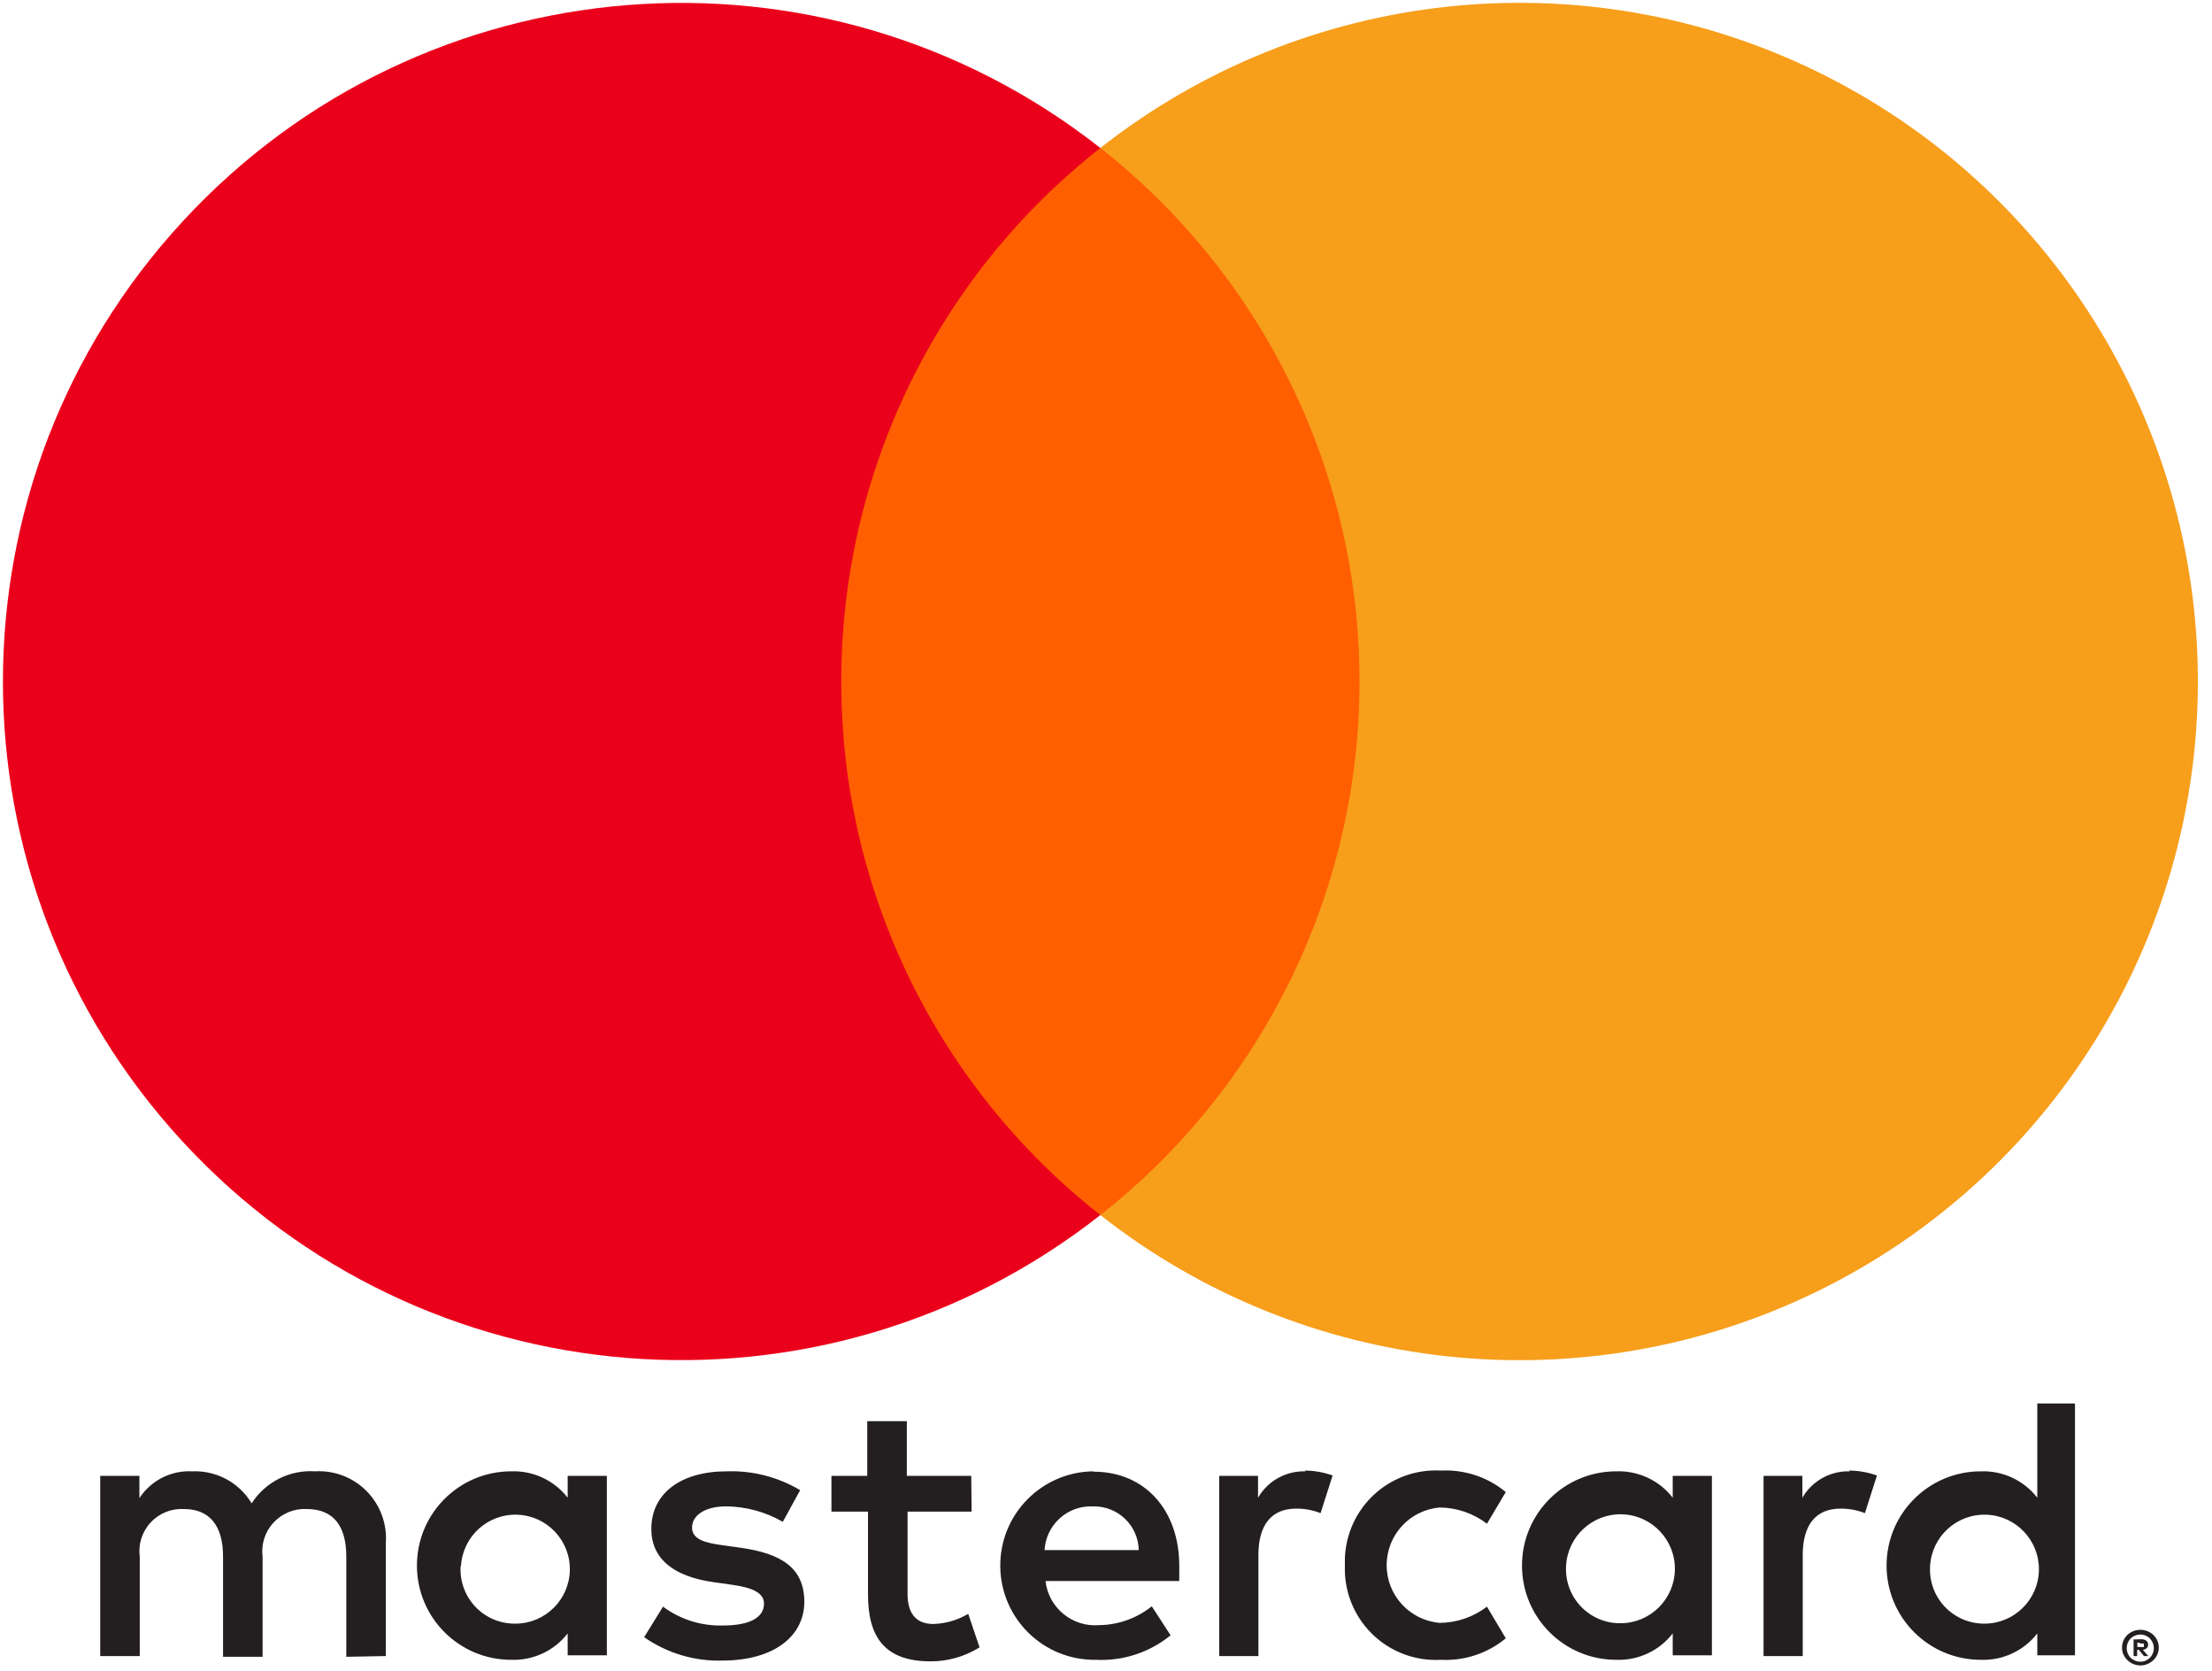
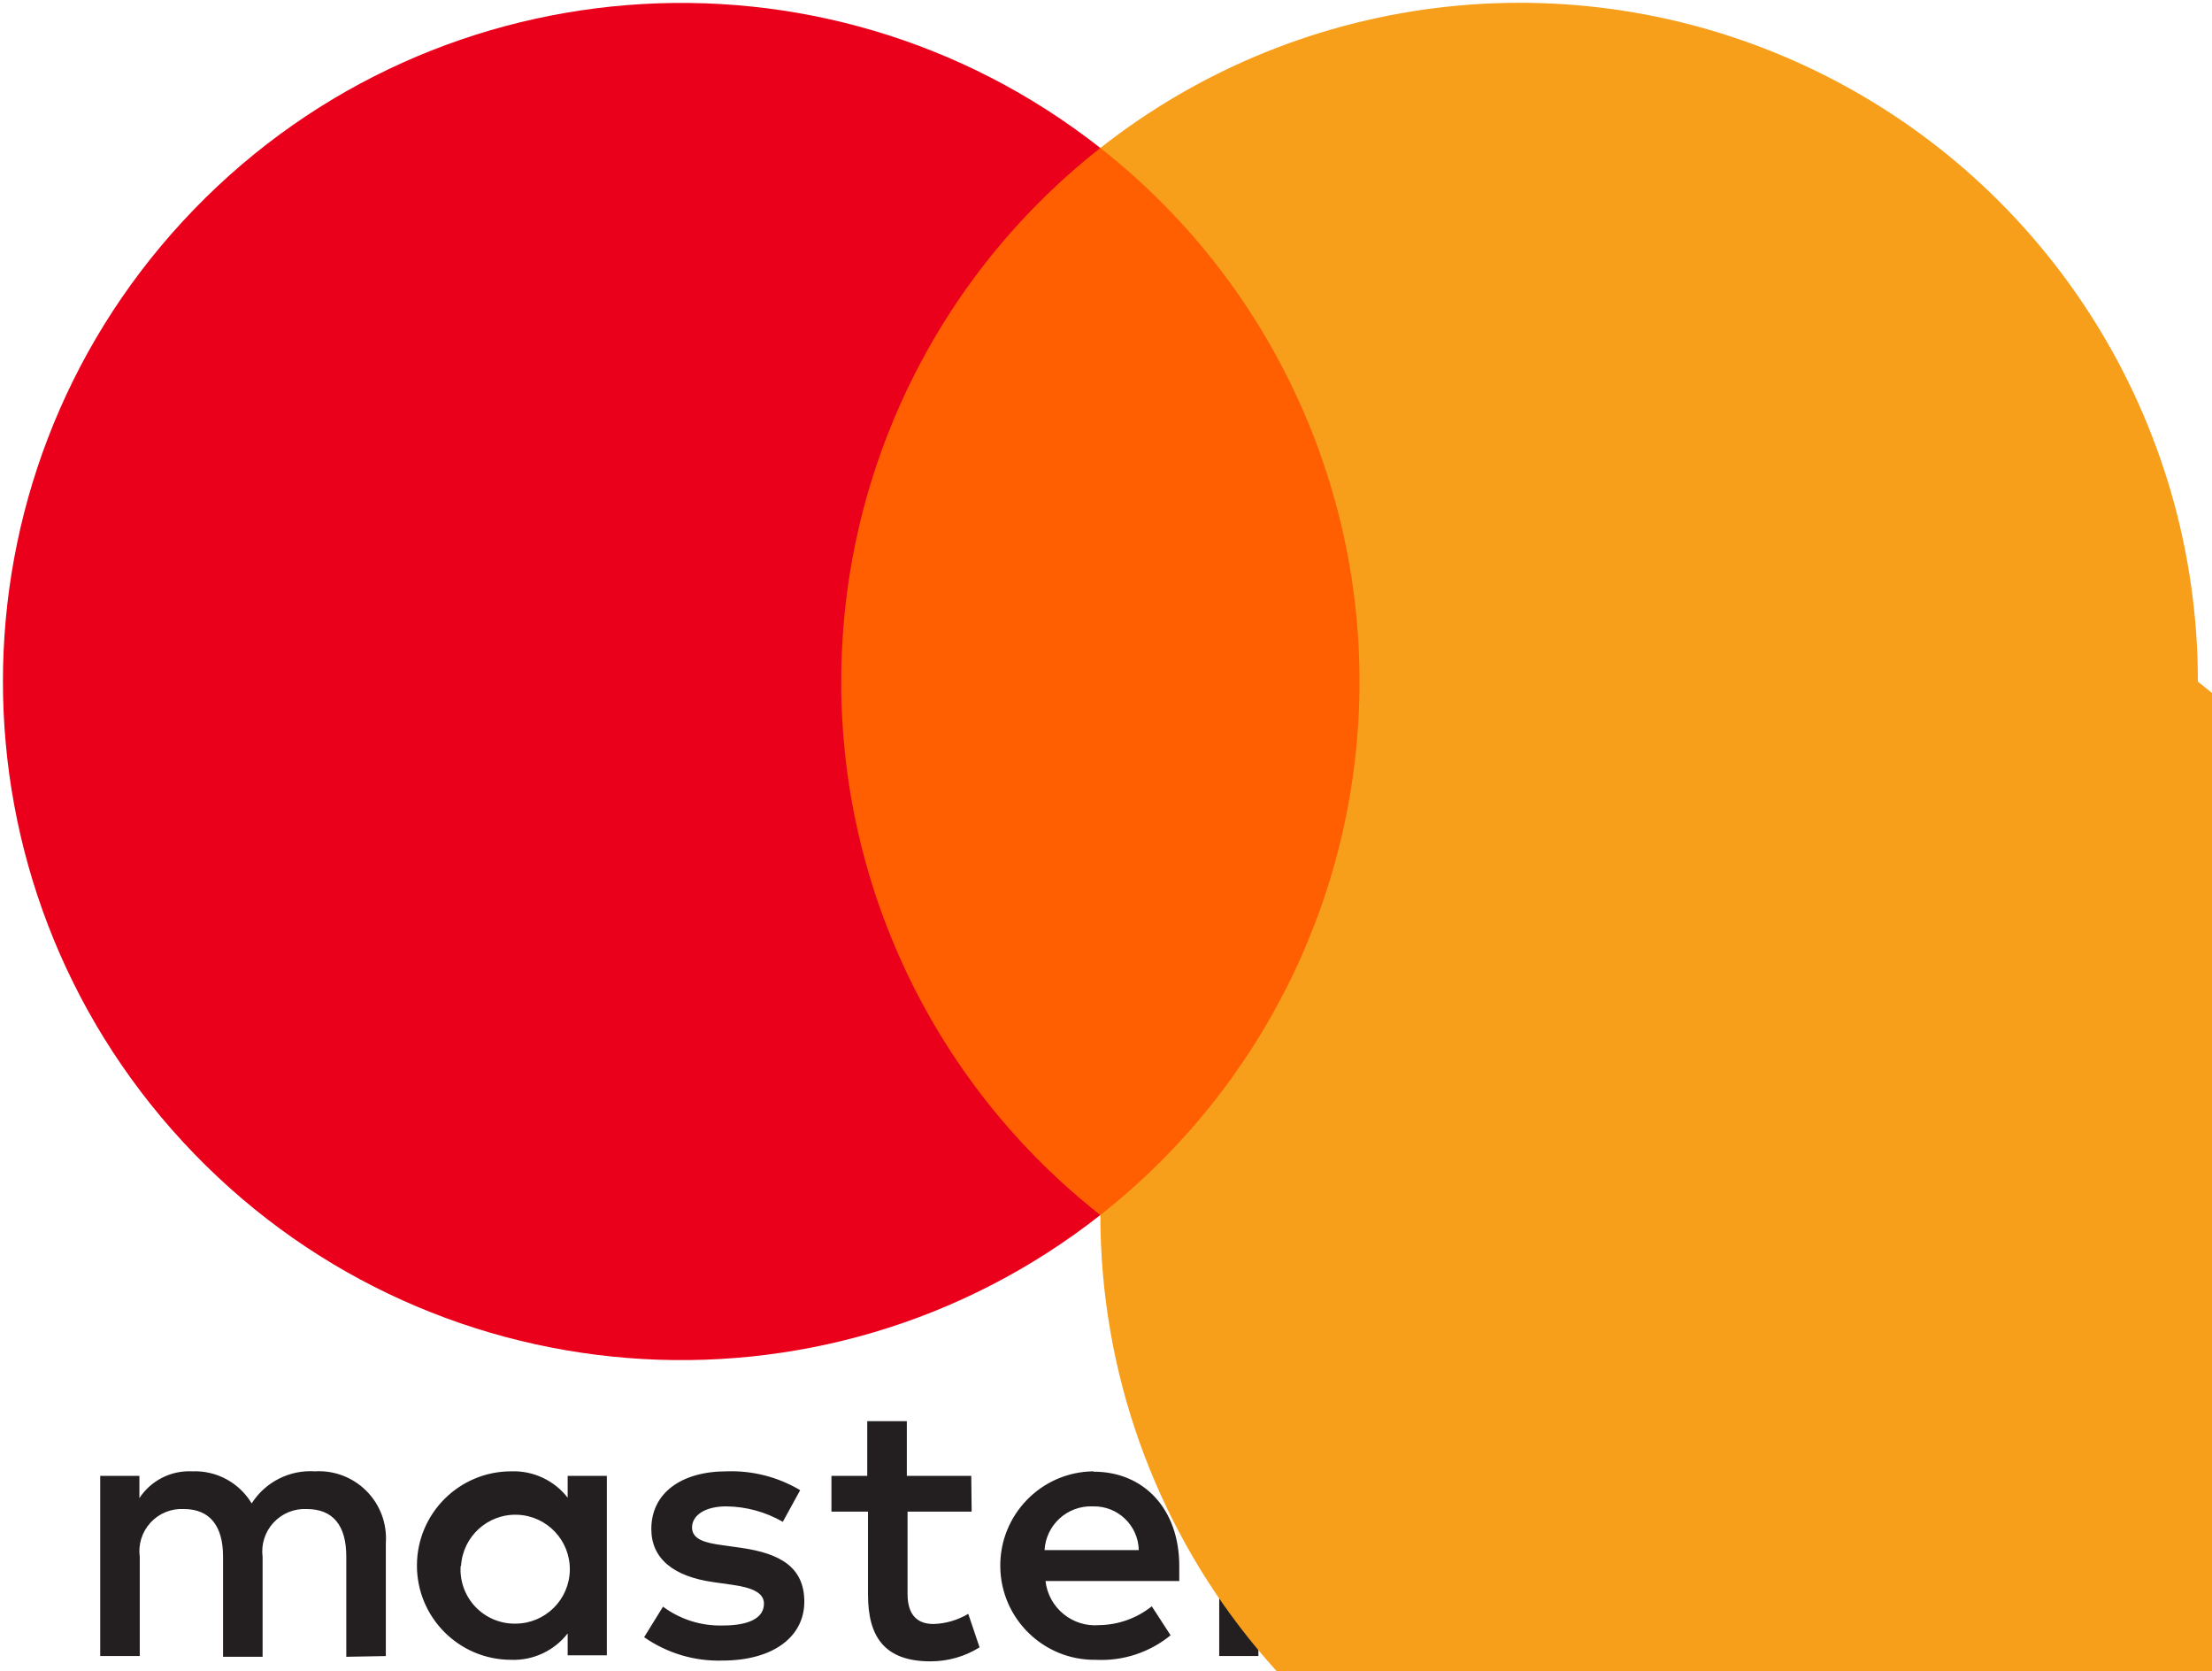
- <svg xmlns="http://www.w3.org/2000/svg" width="49px" height="37px" viewBox="0 0 49 37" version="1.1">
-   <defs />
-   <g id="Page-1" stroke="none" stroke-width="1" fill="none" fill-rule="evenodd">
-     <g id="5_оплата_карта" transform="translate(-820, -355)" fill-rule="nonzero">
-       <g id="Group-13" transform="translate(170, 126)">
-         <g id="Group-6" transform="translate(157, 209)">
-           <g id="Group-9" transform="translate(39, 20)">
-             <g id="Group-14" transform="translate(315, 0)">
-               <g id="logo_mastercard_card" transform="translate(139, 0)">
-                 <g id="MC">
-                   <path d="M8.547,36.674 L8.547,34.169 C8.577,33.743 8.421,33.325 8.121,33.021 C7.821,32.717 7.404,32.558 6.978,32.583 C6.416,32.546 5.879,32.818 5.575,33.292 C5.299,32.832 4.793,32.56 4.256,32.583 C3.789,32.559 3.345,32.785 3.088,33.176 L3.088,32.683 L2.22,32.683 L2.22,36.674 L3.096,36.674 L3.096,34.478 C3.058,34.202 3.146,33.923 3.335,33.718 C3.524,33.513 3.794,33.403 4.073,33.418 C4.649,33.418 4.941,33.793 4.941,34.47 L4.941,36.69 L5.817,36.69 L5.817,34.478 C5.781,34.202 5.869,33.924 6.058,33.719 C6.247,33.515 6.516,33.404 6.794,33.418 C7.387,33.418 7.671,33.793 7.671,34.47 L7.671,36.69 L8.547,36.674 Z M21.515,32.683 L20.088,32.683 L20.088,31.472 L19.211,31.472 L19.211,32.683 L18.418,32.683 L18.418,33.476 L19.228,33.476 L19.228,35.313 C19.228,36.24 19.587,36.791 20.614,36.791 C20.997,36.792 21.373,36.685 21.699,36.482 L21.448,35.739 C21.215,35.877 20.951,35.955 20.68,35.964 C20.263,35.964 20.104,35.697 20.104,35.296 L20.104,33.476 L21.523,33.476 L21.515,32.683 Z M28.919,32.583 C28.488,32.57 28.085,32.794 27.868,33.167 L27.868,32.683 L27.008,32.683 L27.008,36.674 L27.876,36.674 L27.876,34.436 C27.876,33.777 28.16,33.409 28.711,33.409 C28.896,33.407 29.081,33.441 29.253,33.509 L29.52,32.675 C29.322,32.604 29.113,32.567 28.903,32.566 L28.919,32.583 Z M17.725,33 C17.234,32.708 16.669,32.563 16.098,32.583 C15.087,32.583 14.428,33.067 14.428,33.86 C14.428,34.511 14.912,34.912 15.805,35.037 L16.223,35.096 C16.699,35.163 16.924,35.288 16.924,35.513 C16.924,35.822 16.607,35.997 16.014,35.997 C15.537,36.011 15.07,35.864 14.687,35.58 L14.269,36.256 C14.775,36.609 15.381,36.791 15.997,36.774 C17.149,36.774 17.817,36.231 17.817,35.471 C17.817,34.712 17.291,34.403 16.423,34.278 L16.006,34.219 C15.63,34.169 15.33,34.094 15.33,33.827 C15.33,33.56 15.613,33.359 16.089,33.359 C16.529,33.364 16.96,33.482 17.341,33.701 L17.725,33 Z M40.977,32.583 C40.546,32.57 40.143,32.794 39.926,33.167 L39.926,32.683 L39.066,32.683 L39.066,36.674 L39.934,36.674 L39.934,34.436 C39.934,33.777 40.218,33.409 40.769,33.409 C40.954,33.407 41.139,33.441 41.311,33.509 L41.578,32.675 C41.38,32.604 41.171,32.567 40.961,32.566 L40.977,32.583 Z M29.792,34.67 C29.771,35.237 29.99,35.787 30.395,36.184 C30.8,36.581 31.354,36.789 31.92,36.757 C32.442,36.784 32.954,36.614 33.356,36.281 L32.939,35.58 C32.639,35.809 32.273,35.935 31.895,35.939 C31.23,35.885 30.717,35.329 30.717,34.662 C30.717,33.994 31.23,33.438 31.895,33.384 C32.273,33.388 32.639,33.514 32.939,33.743 L33.356,33.042 C32.954,32.709 32.442,32.54 31.92,32.566 C31.354,32.534 30.8,32.742 30.395,33.139 C29.99,33.537 29.771,34.086 29.792,34.653 L29.792,34.67 Z M37.922,34.67 L37.922,32.683 L37.054,32.683 L37.054,33.167 C36.755,32.782 36.289,32.565 35.802,32.583 C34.649,32.583 33.715,33.517 33.715,34.67 C33.715,35.823 34.649,36.757 35.802,36.757 C36.289,36.775 36.755,36.558 37.054,36.173 L37.054,36.657 L37.922,36.657 L37.922,34.67 Z M34.692,34.67 C34.73,34.015 35.285,33.511 35.941,33.535 C36.597,33.56 37.112,34.104 37.102,34.76 C37.091,35.417 36.558,35.944 35.902,35.947 C35.568,35.952 35.247,35.816 35.017,35.573 C34.788,35.331 34.67,35.003 34.692,34.67 Z M24.216,32.583 C23.063,32.599 22.142,33.546 22.158,34.699 C22.174,35.852 23.121,36.773 24.274,36.757 C24.874,36.788 25.465,36.595 25.931,36.214 L25.514,35.572 C25.184,35.836 24.776,35.983 24.353,35.989 C23.757,36.04 23.227,35.607 23.16,35.012 L26.123,35.012 C26.123,34.904 26.123,34.795 26.123,34.678 C26.123,33.426 25.347,32.591 24.228,32.591 L24.216,32.583 Z M24.216,33.359 C24.478,33.354 24.732,33.453 24.921,33.634 C25.111,33.816 25.22,34.065 25.226,34.328 L23.139,34.328 C23.17,33.77 23.641,33.34 24.199,33.359 L24.216,33.359 Z M45.965,34.678 L45.965,31.08 L45.13,31.08 L45.13,33.167 C44.831,32.782 44.365,32.565 43.878,32.583 C42.726,32.583 41.791,33.517 41.791,34.67 C41.791,35.823 42.726,36.757 43.878,36.757 C44.365,36.775 44.831,36.558 45.13,36.173 L45.13,36.657 L45.965,36.657 L45.965,34.678 Z M47.413,36.093 C47.468,36.093 47.522,36.103 47.572,36.123 C47.62,36.142 47.664,36.17 47.701,36.206 C47.738,36.242 47.768,36.285 47.789,36.331 C47.832,36.43 47.832,36.542 47.789,36.64 C47.768,36.687 47.738,36.729 47.701,36.765 C47.664,36.801 47.62,36.829 47.572,36.849 C47.522,36.871 47.468,36.882 47.413,36.882 C47.252,36.881 47.106,36.787 47.038,36.64 C46.996,36.542 46.996,36.43 47.038,36.331 C47.059,36.285 47.089,36.242 47.125,36.206 C47.163,36.17 47.207,36.142 47.255,36.123 C47.309,36.101 47.367,36.091 47.426,36.093 L47.413,36.093 Z M47.413,36.799 C47.455,36.799 47.496,36.791 47.534,36.774 C47.57,36.758 47.603,36.735 47.63,36.707 C47.739,36.589 47.739,36.408 47.63,36.29 C47.603,36.261 47.57,36.239 47.534,36.223 C47.496,36.206 47.455,36.198 47.413,36.198 C47.372,36.198 47.331,36.206 47.292,36.223 C47.255,36.238 47.221,36.261 47.192,36.29 C47.084,36.408 47.084,36.589 47.192,36.707 C47.221,36.736 47.255,36.758 47.292,36.774 C47.334,36.792 47.38,36.801 47.426,36.799 L47.413,36.799 Z M47.438,36.302 C47.477,36.3 47.516,36.312 47.547,36.336 C47.573,36.357 47.587,36.39 47.585,36.423 C47.586,36.451 47.575,36.478 47.555,36.498 C47.531,36.52 47.5,36.534 47.468,36.536 L47.589,36.674 L47.493,36.674 L47.38,36.536 L47.342,36.536 L47.342,36.674 L47.263,36.674 L47.263,36.306 L47.438,36.302 Z M47.347,36.373 L47.347,36.473 L47.438,36.473 C47.455,36.478 47.472,36.478 47.489,36.473 C47.494,36.461 47.494,36.448 47.489,36.436 C47.494,36.424 47.494,36.41 47.489,36.398 C47.472,36.393 47.455,36.393 47.438,36.398 L47.347,36.373 Z M42.755,34.678 C42.794,34.023 43.349,33.519 44.005,33.544 C44.66,33.568 45.176,34.113 45.166,34.769 C45.155,35.425 44.622,35.952 43.966,35.956 C43.632,35.96 43.311,35.824 43.081,35.582 C42.851,35.339 42.733,35.012 42.755,34.678 Z M13.443,34.678 L13.443,32.683 L12.575,32.683 L12.575,33.167 C12.276,32.782 11.81,32.565 11.323,32.583 C10.17,32.583 9.236,33.517 9.236,34.67 C9.236,35.823 10.17,36.757 11.323,36.757 C11.81,36.775 12.276,36.558 12.575,36.173 L12.575,36.657 L13.443,36.657 L13.443,34.678 Z M10.212,34.678 C10.251,34.023 10.806,33.519 11.462,33.544 C12.118,33.568 12.633,34.113 12.623,34.769 C12.612,35.425 12.079,35.952 11.423,35.956 C11.087,35.962 10.764,35.828 10.533,35.585 C10.301,35.342 10.182,35.013 10.204,34.678 L10.212,34.678 Z" id="Shape" fill="#231F20" />
-                   <rect id="Rectangle-path" fill="#FF5F00" x="17.8" y="3.277" width="13.148" height="23.631" />
-                   <path d="M18.636,15.094 C18.631,10.482 20.747,6.124 24.375,3.277 C18.214,-1.565 9.367,-0.86 4.052,4.897 C-1.264,10.654 -1.264,19.53 4.052,25.288 C9.367,31.045 18.214,31.75 24.375,26.908 C20.749,24.061 18.632,19.705 18.636,15.094 Z" id="Shape" fill="#EB001B" />
-                   <path d="M48.687,15.094 C48.687,20.848 45.402,26.097 40.228,28.611 C35.053,31.125 28.897,30.464 24.375,26.908 C28,24.059 30.116,19.703 30.116,15.092 C30.116,10.482 28,6.126 24.375,3.277 C28.897,-0.279 35.053,-0.941 40.228,1.574 C45.402,4.088 48.687,9.337 48.687,15.09 L48.687,15.094 Z" id="Shape" fill="#F79E1B" />
-                 </g>
-               </g>
-             </g>
-           </g>
-         </g>
-       </g>
-     </g>
+ <svg xmlns="http://www.w3.org/2000/svg" width="49" height="37">
+   <g fill-rule="nonzero" fill="none">
+     <path d="M8.547 36.674v-2.505a1.486 1.486 0 0 0-1.57-1.586 1.544 1.544 0 0 0-1.402.71 1.465 1.465 0 0 0-1.319-.71 1.319 1.319 0 0 0-1.168.593v-.493H2.22v3.99h.876v-2.195a.935.935 0 0 1 .977-1.06c.576 0 .868.375.868 1.052v2.22h.876v-2.212a.94.94 0 0 1 .977-1.06c.593 0 .877.375.877 1.052v2.22l.876-.016zm12.968-3.991h-1.427v-1.21h-.877v1.21h-.793v.793h.81v1.837c0 .927.359 1.478 1.386 1.478.383 0 .76-.106 1.085-.31l-.25-.742a1.603 1.603 0 0 1-.769.225c-.417 0-.576-.267-.576-.668v-1.82h1.42l-.009-.793zm7.404-.1a1.177 1.177 0 0 0-1.051.584v-.484h-.86v3.99h.868v-2.237c0-.66.284-1.027.835-1.027.185-.002.37.032.542.1l.267-.834a1.857 1.857 0 0 0-.617-.109l.016.017zM17.725 33a2.984 2.984 0 0 0-1.627-.417c-1.01 0-1.67.484-1.67 1.277 0 .651.484 1.052 1.377 1.177l.418.059c.476.067.7.192.7.417 0 .31-.316.484-.909.484a2.124 2.124 0 0 1-1.327-.417l-.418.676a2.88 2.88 0 0 0 1.728.518c1.152 0 1.82-.543 1.82-1.303 0-.76-.526-1.068-1.394-1.193l-.417-.059c-.376-.05-.676-.125-.676-.392s.283-.468.76-.468c.439.005.87.123 1.251.342l.384-.7zm23.252-.417a1.177 1.177 0 0 0-1.051.584v-.484h-.86v3.99h.868v-2.237c0-.66.284-1.027.835-1.027.185-.002.37.032.542.1l.267-.834a1.857 1.857 0 0 0-.617-.109l.016.017zM29.792 34.67a2.016 2.016 0 0 0 2.128 2.087 2.087 2.087 0 0 0 1.436-.476l-.417-.701c-.3.229-.666.355-1.044.359a1.281 1.281 0 0 1 0-2.555c.378.004.744.13 1.044.36l.417-.702a2.087 2.087 0 0 0-1.436-.476 2.016 2.016 0 0 0-2.128 2.087v.017zm8.13 0v-1.987h-.868v.484a1.515 1.515 0 0 0-1.252-.584 2.087 2.087 0 0 0 0 4.174c.487.018.953-.2 1.252-.584v.484h.868V34.67zm-3.23 0a1.206 1.206 0 1 1 1.21 1.277 1.198 1.198 0 0 1-1.21-1.277zm-10.476-2.087a2.087 2.087 0 0 0 .058 4.174c.6.031 1.191-.162 1.657-.543l-.417-.642c-.33.264-.738.41-1.16.417a1.106 1.106 0 0 1-1.194-.977h2.963v-.334c0-1.252-.776-2.087-1.895-2.087l-.012-.008zm0 .776a.99.99 0 0 1 1.01.969h-2.087a1.027 1.027 0 0 1 1.06-.969h.017zm21.75 1.32V31.08h-.836v2.087a1.515 1.515 0 0 0-1.252-.584 2.087 2.087 0 0 0 0 4.174c.487.018.953-.2 1.252-.584v.484h.835v-1.979zm1.447 1.414a.417.417 0 0 1 .288.113.388.388 0 0 1-.13.643.392.392 0 0 1-.158.033.417.417 0 0 1-.375-.242.392.392 0 0 1 .087-.434.417.417 0 0 1 .3-.113h-.012zm0 .706a.296.296 0 0 0 .217-.092.309.309 0 0 0 0-.417.309.309 0 0 0-.217-.092.313.313 0 0 0-.22.092.309.309 0 0 0 0 .417.309.309 0 0 0 .1.067.309.309 0 0 0 .133.025h-.013zm.025-.497a.167.167 0 0 1 .109.034c.026.021.04.054.038.087a.1.1 0 0 1-.03.075.146.146 0 0 1-.087.038l.12.138h-.095l-.113-.138h-.038v.138h-.079v-.368l.175-.004zm-.091.071v.1h.091a.088.088 0 0 0 .05 0 .042.042 0 0 0 0-.037.042.042 0 0 0 0-.038.088.088 0 0 0-.05 0l-.091-.025zm-4.592-1.695a1.206 1.206 0 1 1 1.21 1.278 1.198 1.198 0 0 1-1.21-1.278zm-29.312 0v-1.995h-.868v.484a1.515 1.515 0 0 0-1.252-.584 2.087 2.087 0 0 0 0 4.174c.487.018.953-.2 1.252-.584v.484h.868v-1.979zm-3.23 0a1.206 1.206 0 1 1 1.21 1.278 1.198 1.198 0 0 1-1.219-1.278h.008z" fill="#231F20" />
+     <path fill="#FF5F00" d="M17.8 3.277h13.148v23.631H17.8z" />
+     <path d="M18.636 15.094a15.003 15.003 0 0 1 5.739-11.817C18.215-1.565 9.367-.86 4.052 4.897c-5.316 5.757-5.316 14.633 0 20.39 5.315 5.758 14.162 6.463 20.323 1.62a15.003 15.003 0 0 1-5.74-11.813z" fill="#EB001B" />
+     <path d="M48.687 15.094a15.024 15.024 0 1 1-24.312 11.813 15.028 15.028 0 0 0 0-23.63A15.024 15.024 0 0 1 48.687 15.09v.004z" fill="#F79E1B" />
  </g>
</svg>
